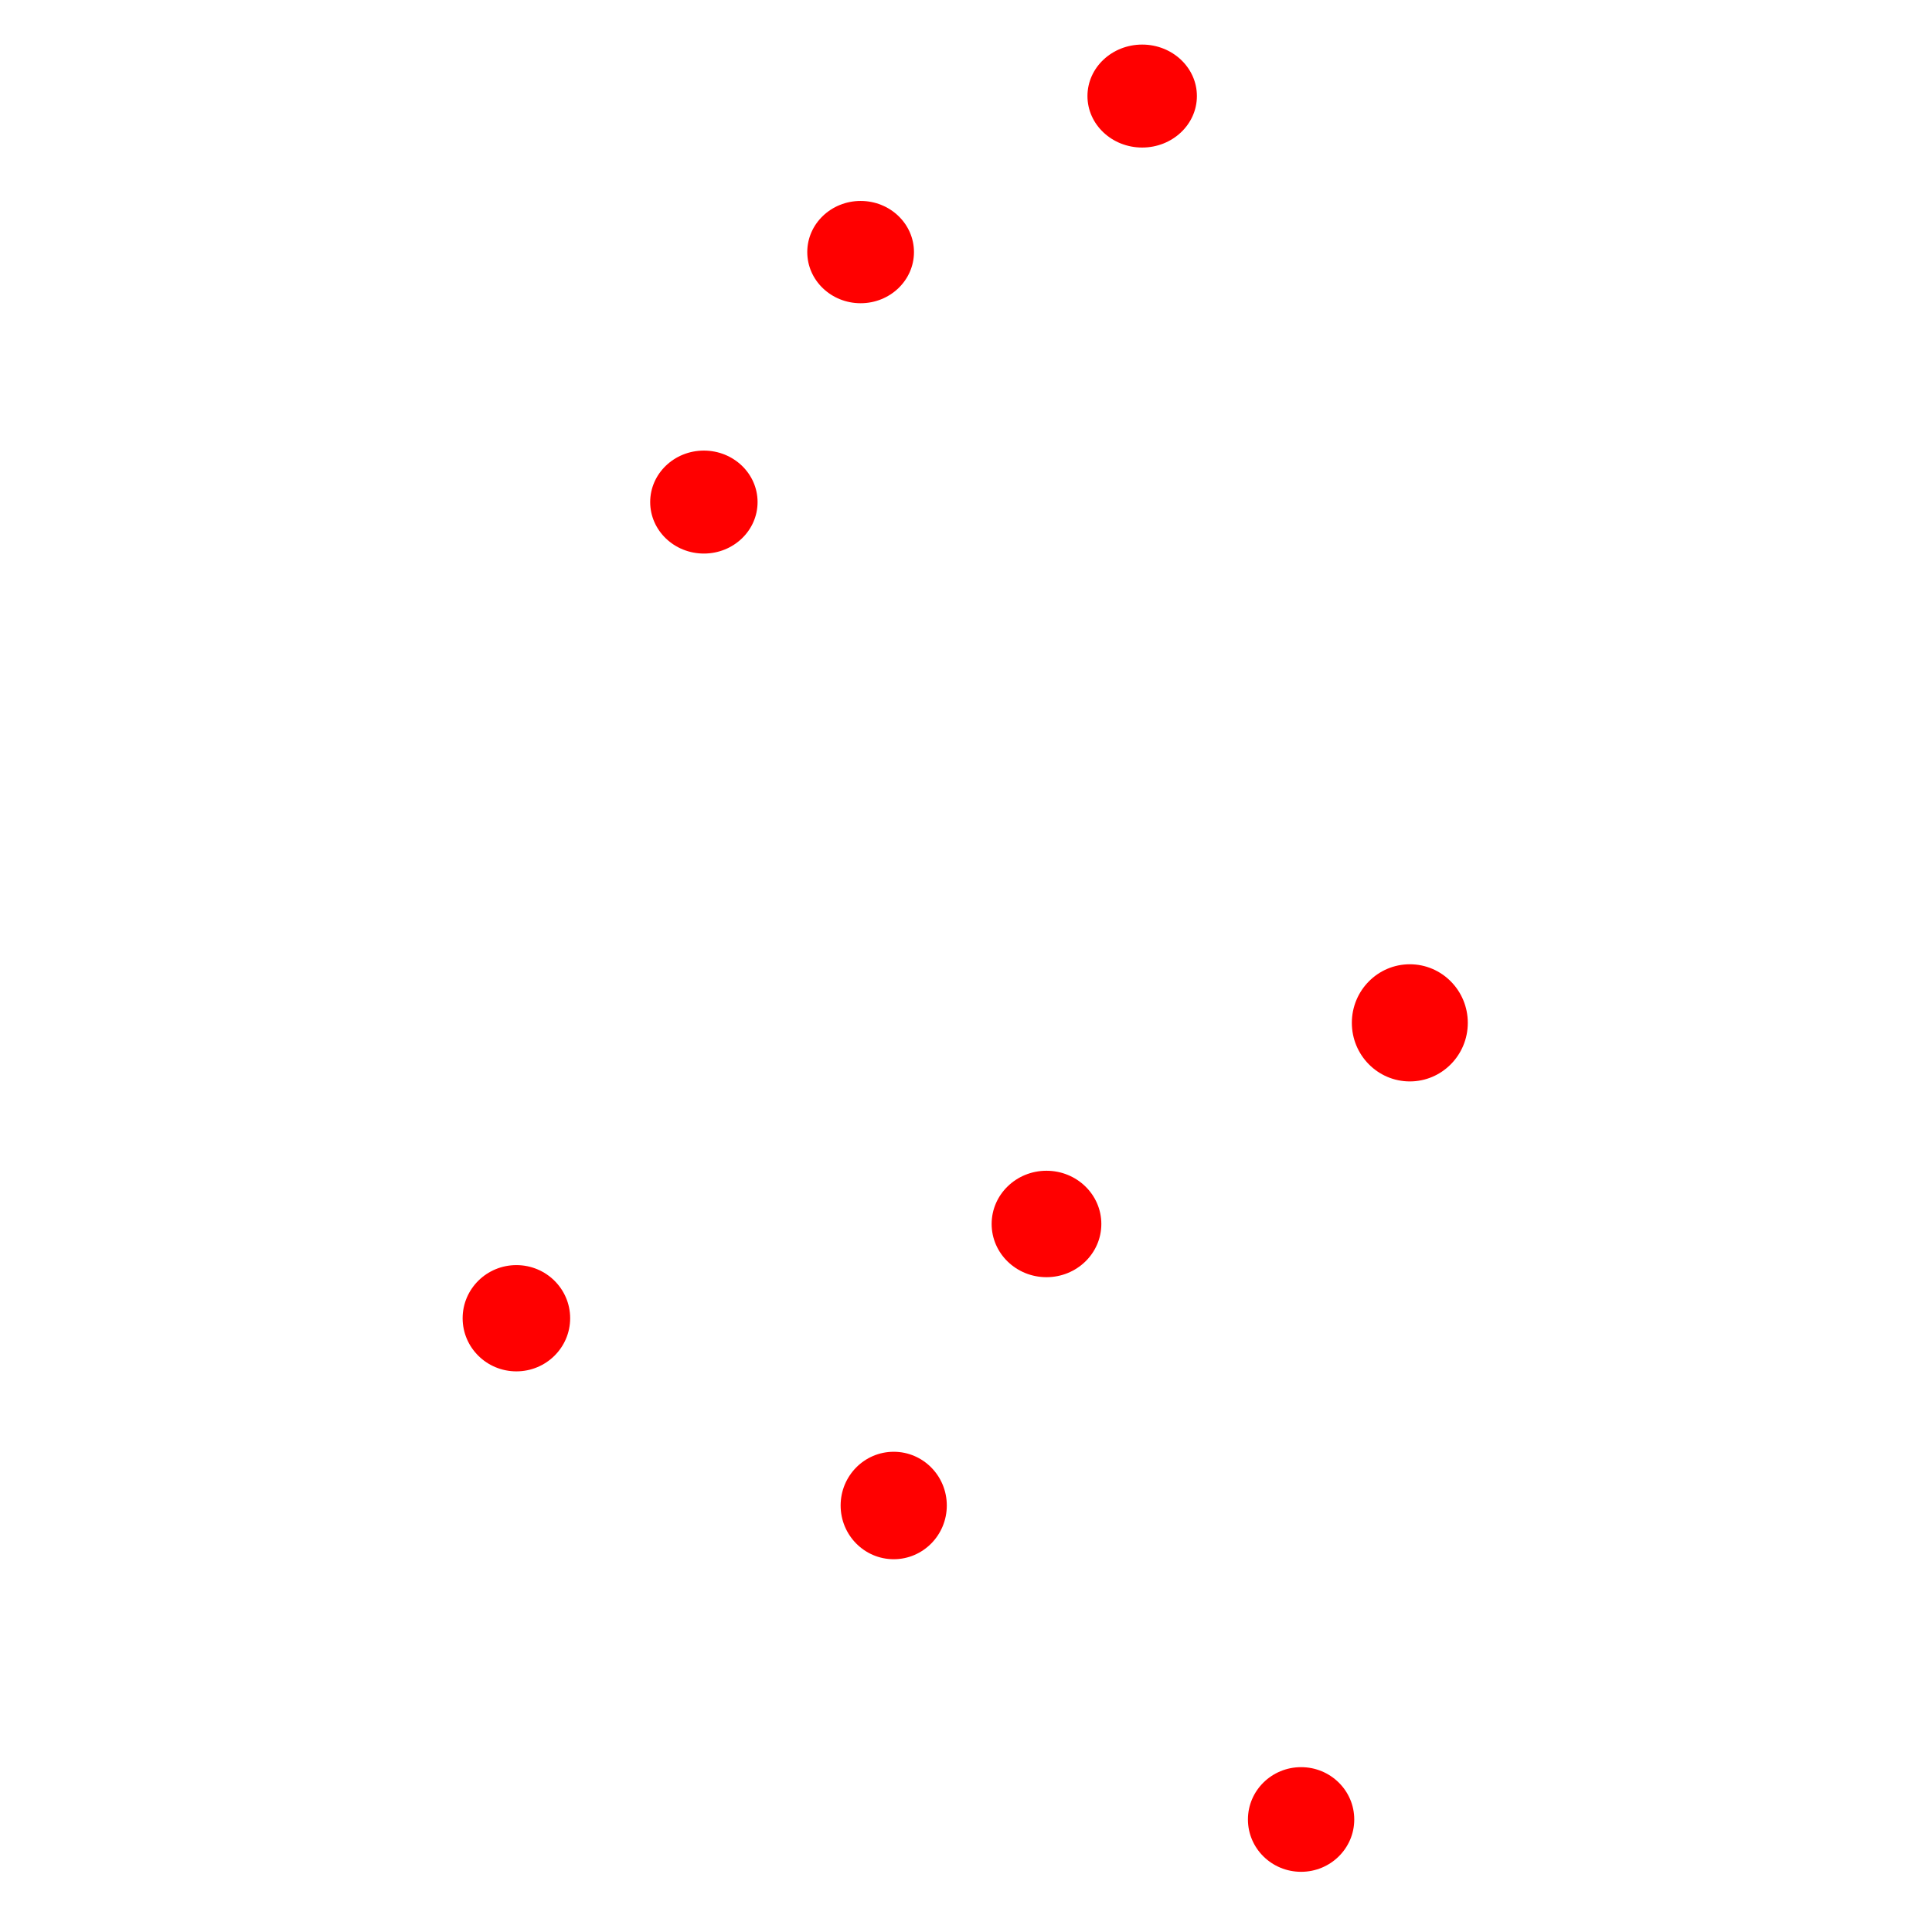
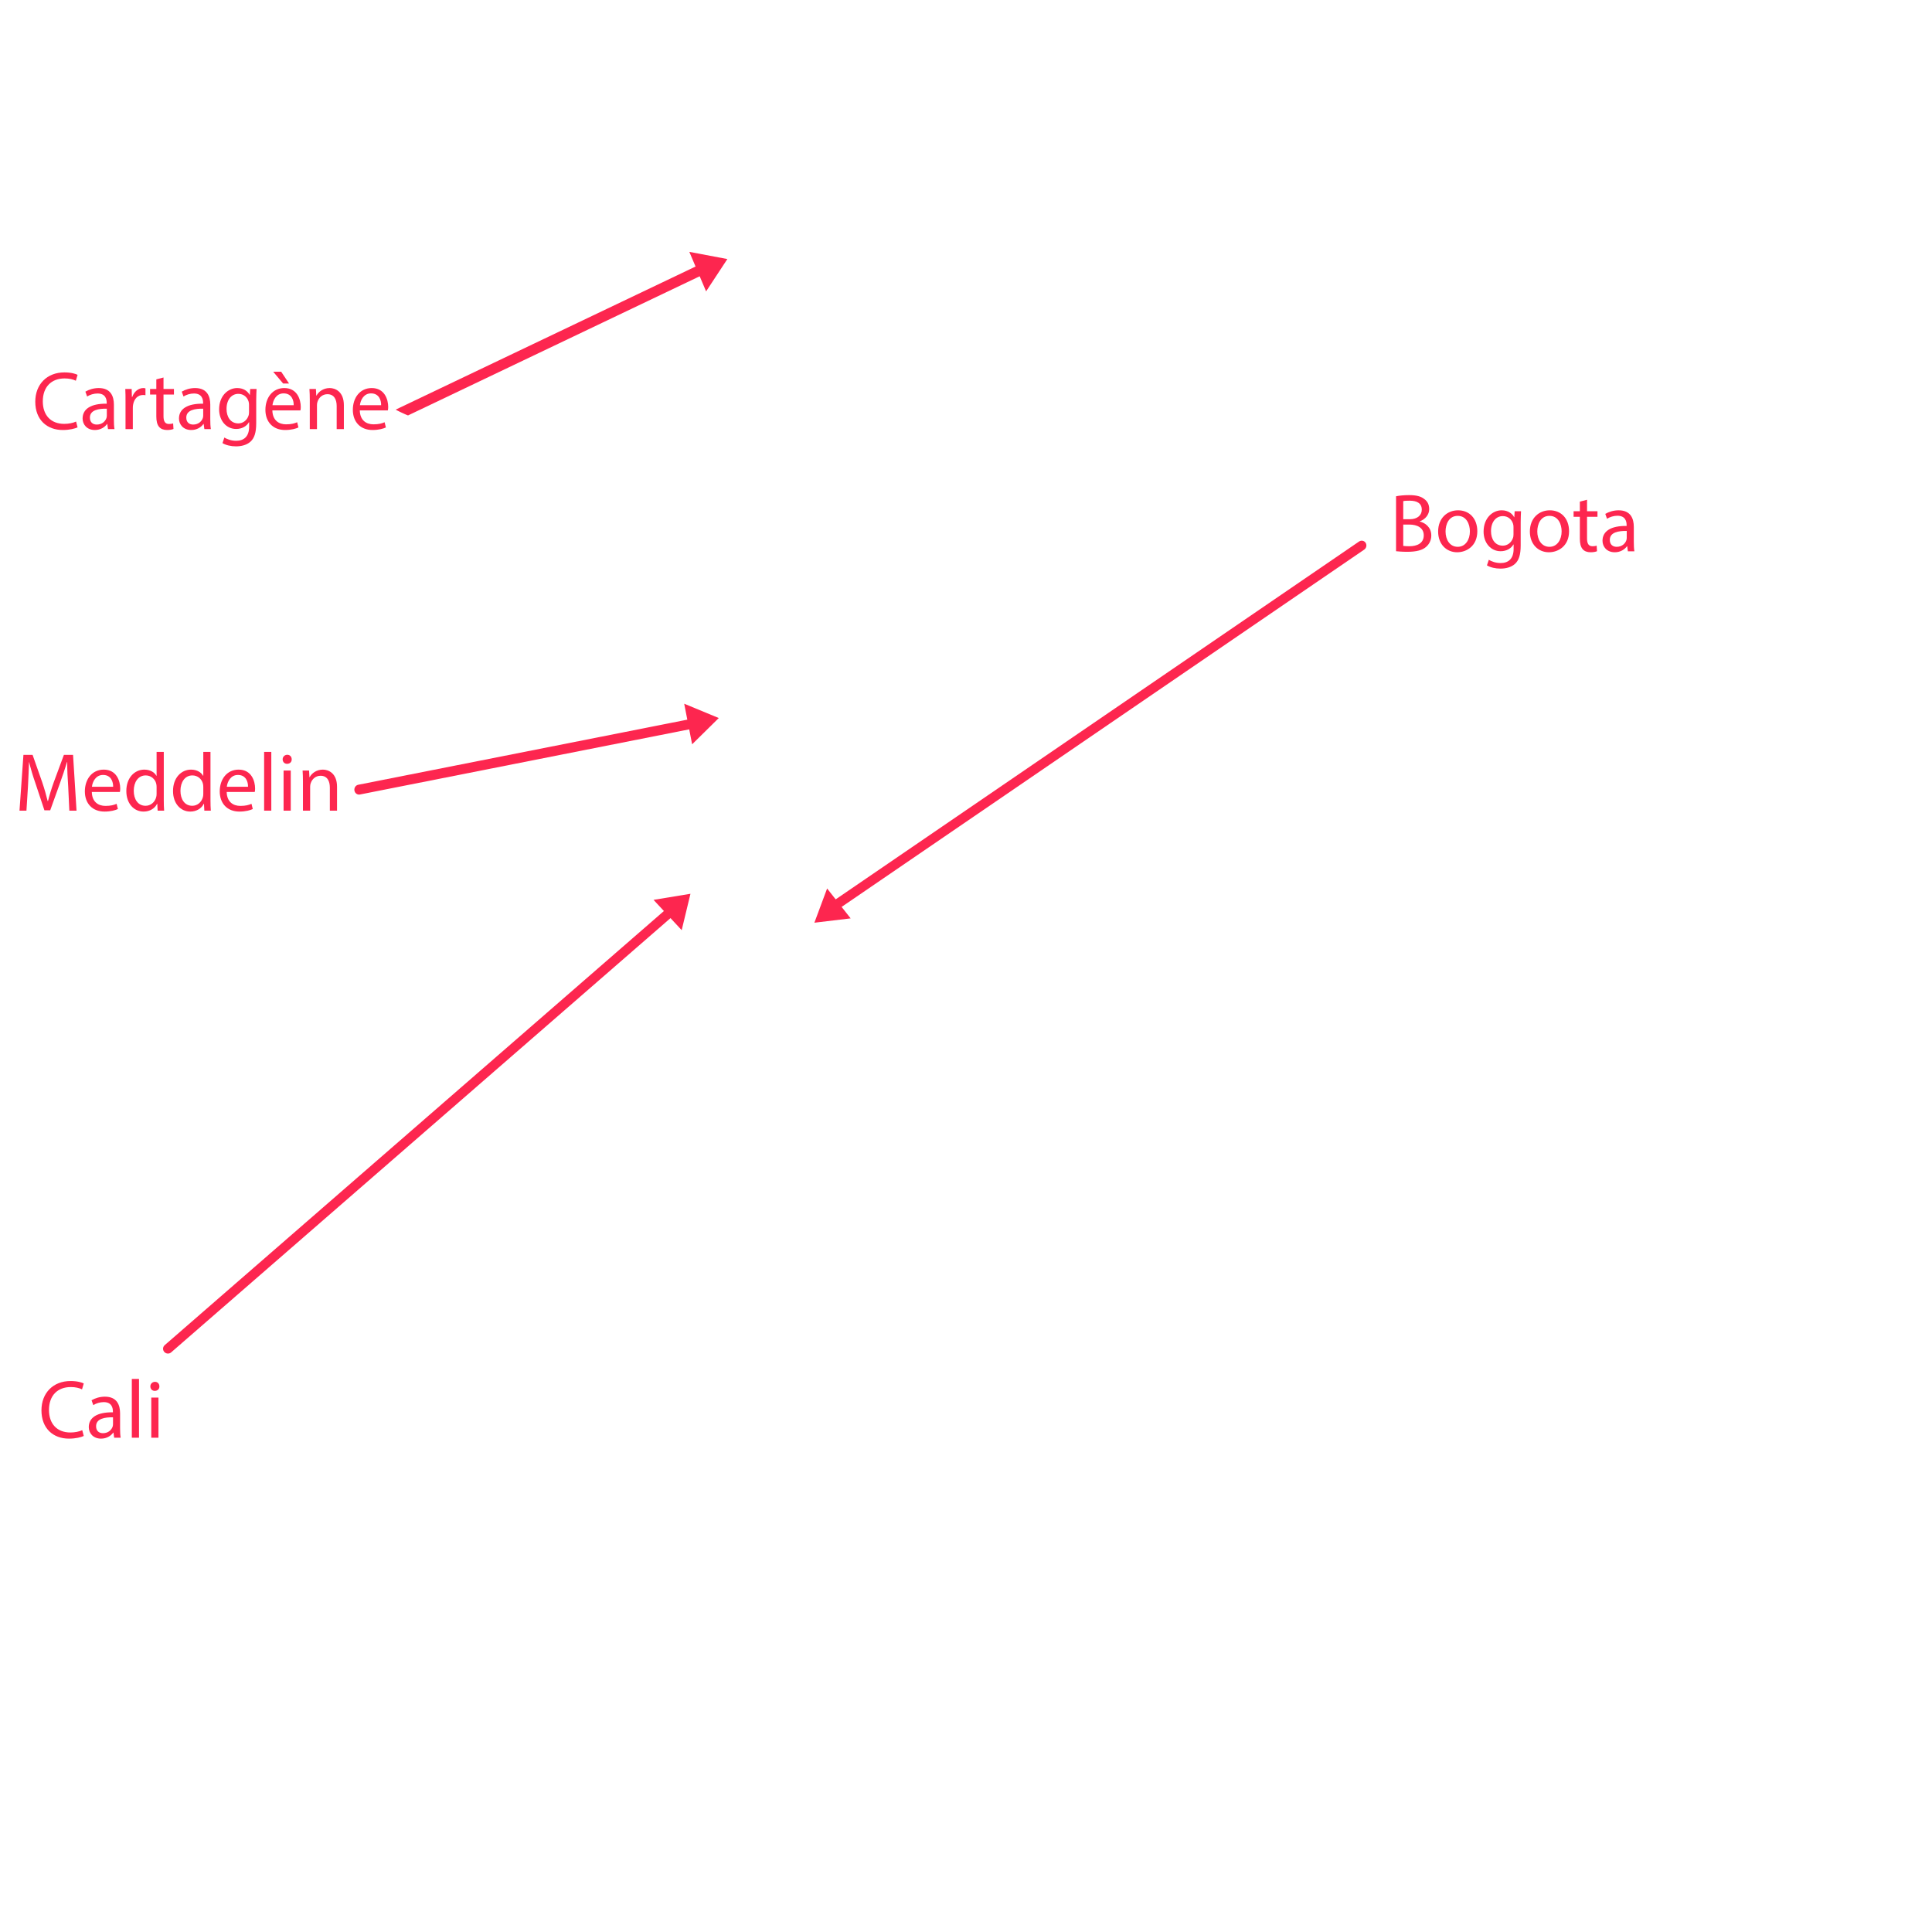
- <svg xmlns="http://www.w3.org/2000/svg" width="100%" height="100%" viewBox="0 0 200 200" version="1.1" xml:space="preserve" style="fill-rule:evenodd;clip-rule:evenodd;stroke-linejoin:round;stroke-miterlimit:2;">
+ <svg xmlns="http://www.w3.org/2000/svg" width="100%" height="100%" viewBox="0 0 200 200" version="1.1" xml:space="preserve" style="fill-rule:evenodd;clip-rule:evenodd;stroke-linecap:round;stroke-linejoin:round;stroke-miterlimit:1.5;">
  <g transform="matrix(0.307608,0,0,0.307608,-3.74907,-23.9047)">
-     <g transform="matrix(5.81009,0,0,5.90643,-322.615,298.843)">
-       <ellipse cx="87.535" cy="37.67" rx="3.114" ry="3.027" style="fill:rgb(255,0,0);" />
+     <g transform="matrix(2.89759,0.885189,-0.870334,2.84896,121.409,52.93)">
+       <path d="M68.71,95.065L29.521,158.849" style="fill:none;stroke:rgb(253,38,79);stroke-width:1.08px;" />
    </g>
-     <g transform="matrix(5.73711,0,0,5.97338,-189.247,359.339)">
-       <ellipse cx="87.535" cy="37.67" rx="3.114" ry="3.027" style="fill:rgb(255,0,0);" />
+     <g transform="matrix(2.49267,1.1712,-1.21792,2.59209,414.919,-65.5711)">
+       <path d="M68.71,95.065L29.014,159.942" style="fill:none;stroke:rgb(253,38,79);stroke-width:1.16px;" />
    </g>
-     <g transform="matrix(5.91364,0,0,5.72381,-121.084,-105.577)">
-       <ellipse cx="87.535" cy="37.67" rx="3.114" ry="3.027" style="fill:rgb(255,0,0);" />
+     <g transform="matrix(-2.21026,-1.03851,0.0371931,-0.0791582,307.47,210.389)">
+       <path d="M58.239,-841.643L28.859,159.699" style="fill:none;stroke:rgb(253,38,79);stroke-width:1.88px;" />
    </g>
-     <g transform="matrix(5.745,0,0,5.81755,-52.8424,470.877)">
-       <ellipse cx="87.535" cy="37.67" rx="3.114" ry="3.027" style="fill:rgb(255,0,0);" />
+     <g transform="matrix(-0.077087,1.97191,-1.87328,-0.0732315,426.12,190.255)">
+       <path d="M69.486,91.822L83.371,153.031" style="fill:none;stroke:rgb(253,38,79);stroke-width:1.69px;" />
    </g>
-     <g transform="matrix(5.9275,0,0,5.91641,-154.5,266.743)">
-       <ellipse cx="87.535" cy="37.67" rx="3.114" ry="3.027" style="fill:rgb(255,0,0);" />
+     <g transform="matrix(3.25089,0,0,3.25089,-29.1705,11.1721)">
+       <g transform="matrix(12,0,0,12,16.7012,169.299)">
+         <path d="M0.026,-0.236C0.026,-0.079 0.128,0.008 0.263,0.008C0.322,0.008 0.368,-0.004 0.391,-0.015L0.378,-0.065C0.353,-0.053 0.314,-0.045 0.276,-0.045C0.159,-0.045 0.091,-0.121 0.091,-0.239C0.091,-0.365 0.166,-0.437 0.279,-0.437C0.319,-0.437 0.353,-0.429 0.376,-0.417L0.391,-0.468C0.376,-0.476 0.337,-0.489 0.277,-0.489C0.128,-0.489 0.026,-0.387 0.026,-0.236Z" style="fill:rgb(253,38,79);fill-rule:nonzero;" />
+       </g>
+       <g transform="matrix(12,0,0,12,21.6126,169.299)">
+         <path d="M0.025,-0.091C0.025,-0.041 0.061,0.008 0.131,0.008C0.18,0.008 0.217,-0.017 0.236,-0.044L0.238,-0.044L0.244,0L0.3,0C0.296,-0.024 0.295,-0.053 0.295,-0.083L0.295,-0.211C0.295,-0.281 0.269,-0.354 0.164,-0.354C0.121,-0.354 0.079,-0.341 0.049,-0.323L0.064,-0.281C0.089,-0.297 0.122,-0.307 0.154,-0.307C0.224,-0.307 0.233,-0.256 0.233,-0.227L0.233,-0.219C0.099,-0.221 0.025,-0.175 0.025,-0.091ZM0.088,-0.099C0.088,-0.166 0.166,-0.177 0.234,-0.176L0.234,-0.116C0.234,-0.11 0.233,-0.103 0.231,-0.096C0.221,-0.067 0.193,-0.039 0.147,-0.039C0.115,-0.039 0.088,-0.057 0.088,-0.099Z" style="fill:rgb(253,38,79);fill-rule:nonzero;" />
+       </g>
+       <g transform="matrix(12,0,0,12,25.744,169.299)">
+         <rect x="0.052" y="-0.507" width="0.062" height="0.507" style="fill:rgb(253,38,79);fill-rule:nonzero;" />
+       </g>
+       <g transform="matrix(12,0,0,12,27.7583,169.299)">
+         <path d="M0.052,0L0.114,0L0.114,-0.346L0.052,-0.346L0.052,0ZM0.082,-0.404C0.107,-0.404 0.123,-0.421 0.122,-0.443C0.122,-0.465 0.107,-0.482 0.084,-0.482C0.061,-0.482 0.044,-0.464 0.044,-0.443C0.044,-0.421 0.059,-0.404 0.082,-0.404Z" style="fill:rgb(253,38,79);fill-rule:nonzero;" />
+       </g>
    </g>
-     <g transform="matrix(6.26573,0,0,6.51245,-61.8333,176.607)">
-       <ellipse cx="87.535" cy="37.67" rx="3.114" ry="3.027" style="fill:rgb(255,0,0);" />
+     <g transform="matrix(5.30322,0,0,3.25089,-71.4212,-199.851)">
+       <g transform="matrix(7.35604,0,0,12,16.7012,169.299)">
+         <path d="M0.041,0L0.101,0L0.114,-0.206C0.118,-0.279 0.121,-0.359 0.123,-0.419L0.124,-0.419C0.138,-0.362 0.156,-0.3 0.18,-0.232L0.256,-0.003L0.306,-0.003L0.389,-0.234C0.412,-0.298 0.434,-0.363 0.451,-0.419L0.453,-0.419C0.452,-0.359 0.456,-0.278 0.461,-0.211L0.471,0L0.533,0L0.503,-0.481L0.424,-0.481L0.338,-0.249C0.316,-0.188 0.299,-0.131 0.287,-0.083L0.284,-0.083C0.272,-0.133 0.256,-0.189 0.236,-0.248L0.154,-0.481L0.075,-0.481L0.041,0Z" style="fill:rgb(253,38,79);fill-rule:nonzero;" />
+       </g>
+       <g transform="matrix(7.35604,0,0,12,20.9519,169.299)">
+         <path d="M0.027,-0.166C0.027,-0.063 0.091,0.008 0.197,0.008C0.251,0.008 0.291,-0.004 0.312,-0.014L0.301,-0.059C0.278,-0.049 0.251,-0.041 0.205,-0.041C0.142,-0.041 0.089,-0.076 0.087,-0.161L0.329,-0.161C0.331,-0.169 0.332,-0.177 0.332,-0.191C0.332,-0.254 0.302,-0.354 0.19,-0.354C0.089,-0.354 0.027,-0.271 0.027,-0.166ZM0.088,-0.206C0.093,-0.25 0.121,-0.308 0.184,-0.308C0.255,-0.308 0.272,-0.246 0.271,-0.206L0.088,-0.206Z" style="fill:rgb(253,38,79);fill-rule:nonzero;" />
+       </g>
+       <g transform="matrix(7.35604,0,0,12,23.5843,169.299)">
+         <path d="M0.027,-0.168C0.027,-0.063 0.091,0.008 0.176,0.008C0.231,0.008 0.274,-0.021 0.292,-0.059L0.294,-0.059L0.297,0L0.353,0C0.351,-0.024 0.35,-0.058 0.35,-0.089L0.35,-0.507L0.288,-0.507L0.288,-0.301L0.286,-0.301C0.271,-0.329 0.235,-0.354 0.182,-0.354C0.098,-0.354 0.026,-0.283 0.027,-0.168ZM0.091,-0.171C0.091,-0.246 0.129,-0.304 0.194,-0.304C0.241,-0.304 0.276,-0.271 0.285,-0.232C0.287,-0.223 0.288,-0.213 0.288,-0.205L0.288,-0.145C0.288,-0.135 0.287,-0.126 0.285,-0.118C0.273,-0.071 0.235,-0.042 0.193,-0.042C0.125,-0.042 0.091,-0.101 0.091,-0.171Z" style="fill:rgb(253,38,79);fill-rule:nonzero;" />
+       </g>
+       <g transform="matrix(7.35604,0,0,12,26.5477,169.299)">
+         <path d="M0.027,-0.168C0.027,-0.063 0.091,0.008 0.176,0.008C0.231,0.008 0.274,-0.021 0.292,-0.059L0.294,-0.059L0.297,0L0.353,0C0.351,-0.024 0.35,-0.058 0.35,-0.089L0.35,-0.507L0.288,-0.507L0.288,-0.301L0.286,-0.301C0.271,-0.329 0.235,-0.354 0.182,-0.354C0.098,-0.354 0.026,-0.283 0.027,-0.168ZM0.091,-0.171C0.091,-0.246 0.129,-0.304 0.194,-0.304C0.241,-0.304 0.276,-0.271 0.285,-0.232C0.287,-0.223 0.288,-0.213 0.288,-0.205L0.288,-0.145C0.288,-0.135 0.287,-0.126 0.285,-0.118C0.273,-0.071 0.235,-0.042 0.193,-0.042C0.125,-0.042 0.091,-0.101 0.091,-0.171Z" style="fill:rgb(253,38,79);fill-rule:nonzero;" />
+       </g>
+       <g transform="matrix(7.35604,0,0,12,29.5112,169.299)">
+         <path d="M0.027,-0.166C0.027,-0.063 0.091,0.008 0.197,0.008C0.251,0.008 0.291,-0.004 0.312,-0.014L0.301,-0.059C0.278,-0.049 0.251,-0.041 0.205,-0.041C0.142,-0.041 0.089,-0.076 0.087,-0.161L0.329,-0.161C0.331,-0.169 0.332,-0.177 0.332,-0.191C0.332,-0.254 0.302,-0.354 0.19,-0.354C0.089,-0.354 0.027,-0.271 0.027,-0.166ZM0.088,-0.206C0.093,-0.25 0.121,-0.308 0.184,-0.308C0.255,-0.308 0.272,-0.246 0.271,-0.206L0.088,-0.206Z" style="fill:rgb(253,38,79);fill-rule:nonzero;" />
+       </g>
+       <g transform="matrix(7.35604,0,0,12,32.1436,169.299)">
+         <rect x="0.052" y="-0.507" width="0.062" height="0.507" style="fill:rgb(253,38,79);fill-rule:nonzero;" />
+       </g>
+       <g transform="matrix(7.35604,0,0,12,33.3784,169.299)">
+         <path d="M0.052,0L0.114,0L0.114,-0.346L0.052,-0.346L0.052,0ZM0.082,-0.404C0.107,-0.404 0.123,-0.421 0.122,-0.443C0.122,-0.465 0.107,-0.482 0.084,-0.482C0.061,-0.482 0.044,-0.464 0.044,-0.443C0.044,-0.421 0.059,-0.404 0.082,-0.404Z" style="fill:rgb(253,38,79);fill-rule:nonzero;" />
+       </g>
+       <g transform="matrix(7.35604,0,0,12,34.6079,169.299)">
+         <path d="M0.052,0L0.114,0L0.114,-0.208C0.114,-0.219 0.116,-0.229 0.119,-0.237C0.131,-0.273 0.162,-0.301 0.204,-0.301C0.262,-0.301 0.284,-0.255 0.284,-0.199L0.284,0L0.346,0L0.346,-0.206C0.346,-0.324 0.271,-0.354 0.224,-0.354C0.167,-0.354 0.127,-0.321 0.11,-0.289L0.108,-0.289L0.105,-0.346L0.049,-0.346C0.051,-0.316 0.052,-0.288 0.052,-0.252L0.052,0Z" style="fill:rgb(253,38,79);fill-rule:nonzero;" />
+       </g>
    </g>
-     <g transform="matrix(5.76571,0,0,5.68577,-202.888,-51.6368)">
-       <ellipse cx="87.535" cy="37.67" rx="3.114" ry="3.027" style="fill:rgb(255,0,0);" />
+     <g transform="matrix(4.17033,0,0,3.25089,410.247,-287.119)">
+       <g transform="matrix(9.35433,0,0,12,16.7012,169.299)">
+         <path d="M0.054,-0.001C0.075,0.001 0.107,0.004 0.151,0.004C0.229,0.004 0.284,-0.01 0.316,-0.041C0.341,-0.064 0.358,-0.096 0.358,-0.137C0.358,-0.209 0.304,-0.246 0.259,-0.257L0.259,-0.259C0.309,-0.277 0.34,-0.319 0.34,-0.364C0.34,-0.403 0.325,-0.431 0.299,-0.45C0.27,-0.474 0.23,-0.485 0.167,-0.485C0.125,-0.485 0.081,-0.481 0.054,-0.475L0.054,-0.001ZM0.116,-0.277L0.116,-0.433C0.126,-0.436 0.143,-0.437 0.171,-0.437C0.234,-0.437 0.276,-0.415 0.276,-0.359C0.276,-0.312 0.238,-0.277 0.173,-0.277L0.116,-0.277ZM0.116,-0.047L0.116,-0.231L0.168,-0.231C0.236,-0.231 0.293,-0.204 0.293,-0.138C0.293,-0.068 0.233,-0.044 0.169,-0.044C0.146,-0.044 0.129,-0.045 0.116,-0.047Z" style="fill:rgb(253,38,79);fill-rule:nonzero;" />
+       </g>
+       <g transform="matrix(9.35433,0,0,12,20.3494,169.299)">
+         <path d="M0.027,-0.171C0.027,-0.06 0.1,0.008 0.191,0.008C0.271,0.008 0.365,-0.045 0.365,-0.173C0.365,-0.284 0.296,-0.354 0.199,-0.354C0.106,-0.354 0.027,-0.287 0.027,-0.171ZM0.091,-0.171C0.091,-0.233 0.119,-0.306 0.196,-0.306C0.273,-0.306 0.301,-0.232 0.301,-0.172C0.301,-0.102 0.264,-0.039 0.196,-0.039C0.126,-0.039 0.091,-0.103 0.091,-0.171Z" style="fill:rgb(253,38,79);fill-rule:nonzero;" />
+       </g>
+       <g transform="matrix(9.35433,0,0,12,24.0176,169.299)">
+         <path d="M0.072,0.073L0.056,0.121C0.085,0.139 0.13,0.149 0.172,0.149C0.216,0.149 0.264,0.139 0.298,0.108C0.331,0.078 0.347,0.03 0.347,-0.05L0.347,-0.251C0.347,-0.293 0.349,-0.321 0.35,-0.346L0.295,-0.346L0.292,-0.294L0.291,-0.294C0.276,-0.322 0.243,-0.354 0.183,-0.354C0.104,-0.354 0.027,-0.287 0.027,-0.17C0.027,-0.074 0.088,-0.001 0.174,-0.001C0.227,-0.001 0.266,-0.027 0.284,-0.059L0.286,-0.059L0.286,-0.021C0.286,0.066 0.239,0.101 0.174,0.101C0.131,0.101 0.096,0.087 0.072,0.073ZM0.091,-0.174C0.091,-0.254 0.134,-0.304 0.193,-0.304C0.239,-0.304 0.27,-0.274 0.281,-0.238C0.284,-0.229 0.285,-0.22 0.285,-0.209L0.285,-0.147C0.285,-0.136 0.284,-0.124 0.28,-0.114C0.266,-0.074 0.231,-0.049 0.193,-0.049C0.125,-0.049 0.091,-0.106 0.091,-0.174Z" style="fill:rgb(253,38,79);fill-rule:nonzero;" />
+       </g>
+       <g transform="matrix(9.35433,0,0,12,27.7526,169.299)">
+         <path d="M0.027,-0.171C0.027,-0.06 0.1,0.008 0.191,0.008C0.271,0.008 0.365,-0.045 0.365,-0.173C0.365,-0.284 0.296,-0.354 0.199,-0.354C0.106,-0.354 0.027,-0.287 0.027,-0.171ZM0.091,-0.171C0.091,-0.233 0.119,-0.306 0.196,-0.306C0.273,-0.306 0.301,-0.232 0.301,-0.172C0.301,-0.102 0.264,-0.039 0.196,-0.039C0.126,-0.039 0.091,-0.103 0.091,-0.171Z" style="fill:rgb(253,38,79);fill-rule:nonzero;" />
+       </g>
+       <g transform="matrix(9.35433,0,0,12,31.4209,169.299)">
+         <path d="M0.09,-0.019C0.105,-0.001 0.129,0.008 0.159,0.008C0.183,0.008 0.202,0.004 0.214,-0.001L0.211,-0.049C0.203,-0.046 0.191,-0.044 0.175,-0.044C0.14,-0.044 0.128,-0.069 0.128,-0.111L0.128,-0.298L0.218,-0.298L0.218,-0.346L0.128,-0.346L0.128,-0.445L0.066,-0.429L0.066,-0.346L0.012,-0.346L0.012,-0.298L0.066,-0.298L0.066,-0.109C0.066,-0.069 0.073,-0.039 0.09,-0.019Z" style="fill:rgb(253,38,79);fill-rule:nonzero;" />
+       </g>
+       <g transform="matrix(9.35433,0,0,12,33.6325,169.299)">
+         <path d="M0.025,-0.091C0.025,-0.041 0.061,0.008 0.131,0.008C0.18,0.008 0.217,-0.017 0.236,-0.044L0.238,-0.044L0.244,0L0.3,0C0.296,-0.024 0.295,-0.053 0.295,-0.083L0.295,-0.211C0.295,-0.281 0.269,-0.354 0.164,-0.354C0.121,-0.354 0.079,-0.341 0.049,-0.323L0.064,-0.281C0.089,-0.297 0.122,-0.307 0.154,-0.307C0.224,-0.307 0.233,-0.256 0.233,-0.227L0.233,-0.219C0.099,-0.221 0.025,-0.175 0.025,-0.091ZM0.088,-0.099C0.088,-0.166 0.166,-0.177 0.234,-0.176L0.234,-0.116C0.234,-0.11 0.233,-0.103 0.231,-0.096C0.221,-0.067 0.193,-0.039 0.147,-0.039C0.115,-0.039 0.088,-0.057 0.088,-0.099Z" style="fill:rgb(253,38,79);fill-rule:nonzero;" />
+       </g>
    </g>
-     <g transform="matrix(5.80269,0,0,5.72381,-258.873,31.0592)">
-       <ellipse cx="87.535" cy="37.67" rx="3.114" ry="3.027" style="fill:rgb(255,0,0);" />
+     <g transform="matrix(6.32528,0,0,2.84453,-82.5961,-261.939)">
+       <g transform="matrix(6.16742,0,0,13.7143,16.7012,170.169)">
+         <path d="M0.026,-0.236C0.026,-0.079 0.128,0.008 0.263,0.008C0.322,0.008 0.368,-0.004 0.391,-0.015L0.378,-0.065C0.353,-0.053 0.314,-0.045 0.276,-0.045C0.159,-0.045 0.091,-0.121 0.091,-0.239C0.091,-0.365 0.166,-0.437 0.279,-0.437C0.319,-0.437 0.353,-0.429 0.376,-0.417L0.391,-0.468C0.376,-0.476 0.337,-0.489 0.277,-0.489C0.128,-0.489 0.026,-0.387 0.026,-0.236Z" style="fill:rgb(253,38,79);fill-rule:nonzero;" />
+       </g>
+       <g transform="matrix(6.16742,0,0,13.7143,19.2254,170.169)">
+         <path d="M0.025,-0.091C0.025,-0.041 0.061,0.008 0.131,0.008C0.18,0.008 0.217,-0.017 0.236,-0.044L0.238,-0.044L0.244,0L0.3,0C0.296,-0.024 0.295,-0.053 0.295,-0.083L0.295,-0.211C0.295,-0.281 0.269,-0.354 0.164,-0.354C0.121,-0.354 0.079,-0.341 0.049,-0.323L0.064,-0.281C0.089,-0.297 0.122,-0.307 0.154,-0.307C0.224,-0.307 0.233,-0.256 0.233,-0.227L0.233,-0.219C0.099,-0.221 0.025,-0.175 0.025,-0.091ZM0.088,-0.099C0.088,-0.166 0.166,-0.177 0.234,-0.176L0.234,-0.116C0.234,-0.11 0.233,-0.103 0.231,-0.096C0.221,-0.067 0.193,-0.039 0.147,-0.039C0.115,-0.039 0.088,-0.057 0.088,-0.099Z" style="fill:rgb(253,38,79);fill-rule:nonzero;" />
+       </g>
+       <g transform="matrix(6.16742,0,0,13.7143,21.3488,170.169)">
+         <path d="M0.051,0L0.114,0L0.114,-0.184C0.114,-0.194 0.115,-0.205 0.117,-0.214C0.126,-0.261 0.157,-0.294 0.201,-0.294C0.21,-0.294 0.216,-0.294 0.223,-0.292L0.223,-0.351C0.217,-0.353 0.212,-0.354 0.205,-0.354C0.163,-0.354 0.125,-0.324 0.109,-0.277L0.106,-0.277L0.104,-0.346L0.049,-0.346C0.051,-0.313 0.051,-0.279 0.051,-0.238L0.051,0Z" style="fill:rgb(253,38,79);fill-rule:nonzero;" />
+       </g>
+       <g transform="matrix(6.16742,0,0,13.7143,22.895,170.169)">
+         <path d="M0.09,-0.019C0.105,-0.001 0.129,0.008 0.159,0.008C0.183,0.008 0.202,0.004 0.214,-0.001L0.211,-0.049C0.203,-0.046 0.191,-0.044 0.175,-0.044C0.14,-0.044 0.128,-0.069 0.128,-0.111L0.128,-0.298L0.218,-0.298L0.218,-0.346L0.128,-0.346L0.128,-0.445L0.066,-0.429L0.066,-0.346L0.012,-0.346L0.012,-0.298L0.066,-0.298L0.066,-0.109C0.066,-0.069 0.073,-0.039 0.09,-0.019Z" style="fill:rgb(253,38,79);fill-rule:nonzero;" />
+       </g>
+       <g transform="matrix(6.16742,0,0,13.7143,24.3532,170.169)">
+         <path d="M0.025,-0.091C0.025,-0.041 0.061,0.008 0.131,0.008C0.18,0.008 0.217,-0.017 0.236,-0.044L0.238,-0.044L0.244,0L0.3,0C0.296,-0.024 0.295,-0.053 0.295,-0.083L0.295,-0.211C0.295,-0.281 0.269,-0.354 0.164,-0.354C0.121,-0.354 0.079,-0.341 0.049,-0.323L0.064,-0.281C0.089,-0.297 0.122,-0.307 0.154,-0.307C0.224,-0.307 0.233,-0.256 0.233,-0.227L0.233,-0.219C0.099,-0.221 0.025,-0.175 0.025,-0.091ZM0.088,-0.099C0.088,-0.166 0.166,-0.177 0.234,-0.176L0.234,-0.116C0.234,-0.11 0.233,-0.103 0.231,-0.096C0.221,-0.067 0.193,-0.039 0.147,-0.039C0.115,-0.039 0.088,-0.057 0.088,-0.099Z" style="fill:rgb(253,38,79);fill-rule:nonzero;" />
+       </g>
+       <g transform="matrix(6.16742,0,0,13.7143,26.4765,170.169)">
+         <path d="M0.072,0.073L0.056,0.121C0.085,0.139 0.13,0.149 0.172,0.149C0.216,0.149 0.264,0.139 0.298,0.108C0.331,0.078 0.347,0.03 0.347,-0.05L0.347,-0.251C0.347,-0.293 0.349,-0.321 0.35,-0.346L0.295,-0.346L0.292,-0.294L0.291,-0.294C0.276,-0.322 0.243,-0.354 0.183,-0.354C0.104,-0.354 0.027,-0.287 0.027,-0.17C0.027,-0.074 0.088,-0.001 0.174,-0.001C0.227,-0.001 0.266,-0.027 0.284,-0.059L0.286,-0.059L0.286,-0.021C0.286,0.066 0.239,0.101 0.174,0.101C0.131,0.101 0.096,0.087 0.072,0.073ZM0.091,-0.174C0.091,-0.254 0.134,-0.304 0.193,-0.304C0.239,-0.304 0.27,-0.274 0.281,-0.238C0.284,-0.229 0.285,-0.22 0.285,-0.209L0.285,-0.147C0.285,-0.136 0.284,-0.124 0.28,-0.114C0.266,-0.074 0.231,-0.049 0.193,-0.049C0.125,-0.049 0.091,-0.106 0.091,-0.174Z" style="fill:rgb(253,38,79);fill-rule:nonzero;" />
+       </g>
+       <g transform="matrix(6.16742,0,0,13.7143,28.9391,170.169)">
+         <path d="M0.027,-0.166C0.027,-0.063 0.091,0.008 0.197,0.008C0.251,0.008 0.291,-0.004 0.312,-0.014L0.301,-0.059C0.278,-0.049 0.251,-0.041 0.205,-0.041C0.142,-0.041 0.089,-0.076 0.087,-0.161L0.329,-0.161C0.331,-0.169 0.332,-0.177 0.332,-0.191C0.332,-0.254 0.302,-0.354 0.19,-0.354C0.089,-0.354 0.027,-0.271 0.027,-0.166ZM0.088,-0.206C0.093,-0.25 0.121,-0.308 0.184,-0.308C0.255,-0.308 0.272,-0.246 0.271,-0.206L0.088,-0.206ZM0.18,-0.393L0.231,-0.393L0.163,-0.495L0.094,-0.495L0.18,-0.393Z" style="fill:rgb(253,38,79);fill-rule:nonzero;" />
+       </g>
+       <g transform="matrix(6.16742,0,0,13.7143,31.1462,170.169)">
+         <path d="M0.052,0L0.114,0L0.114,-0.208C0.114,-0.219 0.116,-0.229 0.119,-0.237C0.131,-0.273 0.162,-0.301 0.204,-0.301C0.262,-0.301 0.284,-0.255 0.284,-0.199L0.284,0L0.346,0L0.346,-0.206C0.346,-0.324 0.271,-0.354 0.224,-0.354C0.167,-0.354 0.127,-0.321 0.11,-0.289L0.108,-0.289L0.105,-0.346L0.049,-0.346C0.051,-0.316 0.052,-0.288 0.052,-0.252L0.052,0Z" style="fill:rgb(253,38,79);fill-rule:nonzero;" />
+       </g>
+       <g transform="matrix(6.16742,0,0,13.7143,33.5911,170.169)">
+         <path d="M0.027,-0.166C0.027,-0.063 0.091,0.008 0.197,0.008C0.251,0.008 0.291,-0.004 0.312,-0.014L0.301,-0.059C0.278,-0.049 0.251,-0.041 0.205,-0.041C0.142,-0.041 0.089,-0.076 0.087,-0.161L0.329,-0.161C0.331,-0.169 0.332,-0.177 0.332,-0.191C0.332,-0.254 0.302,-0.354 0.19,-0.354C0.089,-0.354 0.027,-0.271 0.027,-0.166ZM0.088,-0.206C0.093,-0.25 0.121,-0.308 0.184,-0.308C0.255,-0.308 0.272,-0.246 0.271,-0.206L0.088,-0.206Z" style="fill:rgb(253,38,79);fill-rule:nonzero;" />
+       </g>
+     </g>
+     <g transform="matrix(-1.84977,-2.34945,2.55424,-2.01101,209.504,777.18)">
+       <path d="M86.321,92.56L88.461,95.788L84.18,95.788L86.321,92.56Z" style="fill:rgb(253,38,79);" />
+     </g>
+     <g transform="matrix(2.21299,2.38138,-2.38138,2.21299,273.941,-31.9007)">
+       <path d="M86.321,92.56L88.461,95.788L84.18,95.788L86.321,92.56Z" style="fill:rgb(253,38,79);" />
+     </g>
+     <g transform="matrix(0.623742,3.19049,-3.19049,0.623742,495.546,-13.789)">
+       <path d="M86.321,92.56L88.461,95.788L84.18,95.788L86.321,92.56Z" style="fill:rgb(253,38,79);" />
+     </g>
+     <g transform="matrix(1.31829,3.10744,-3.09098,1.31131,429.273,-224.722)">
+       <path d="M86.321,92.56L88.461,95.788L84.18,95.788L86.321,92.56Z" style="fill:rgb(253,38,79);" />
    </g>
  </g>
</svg>
